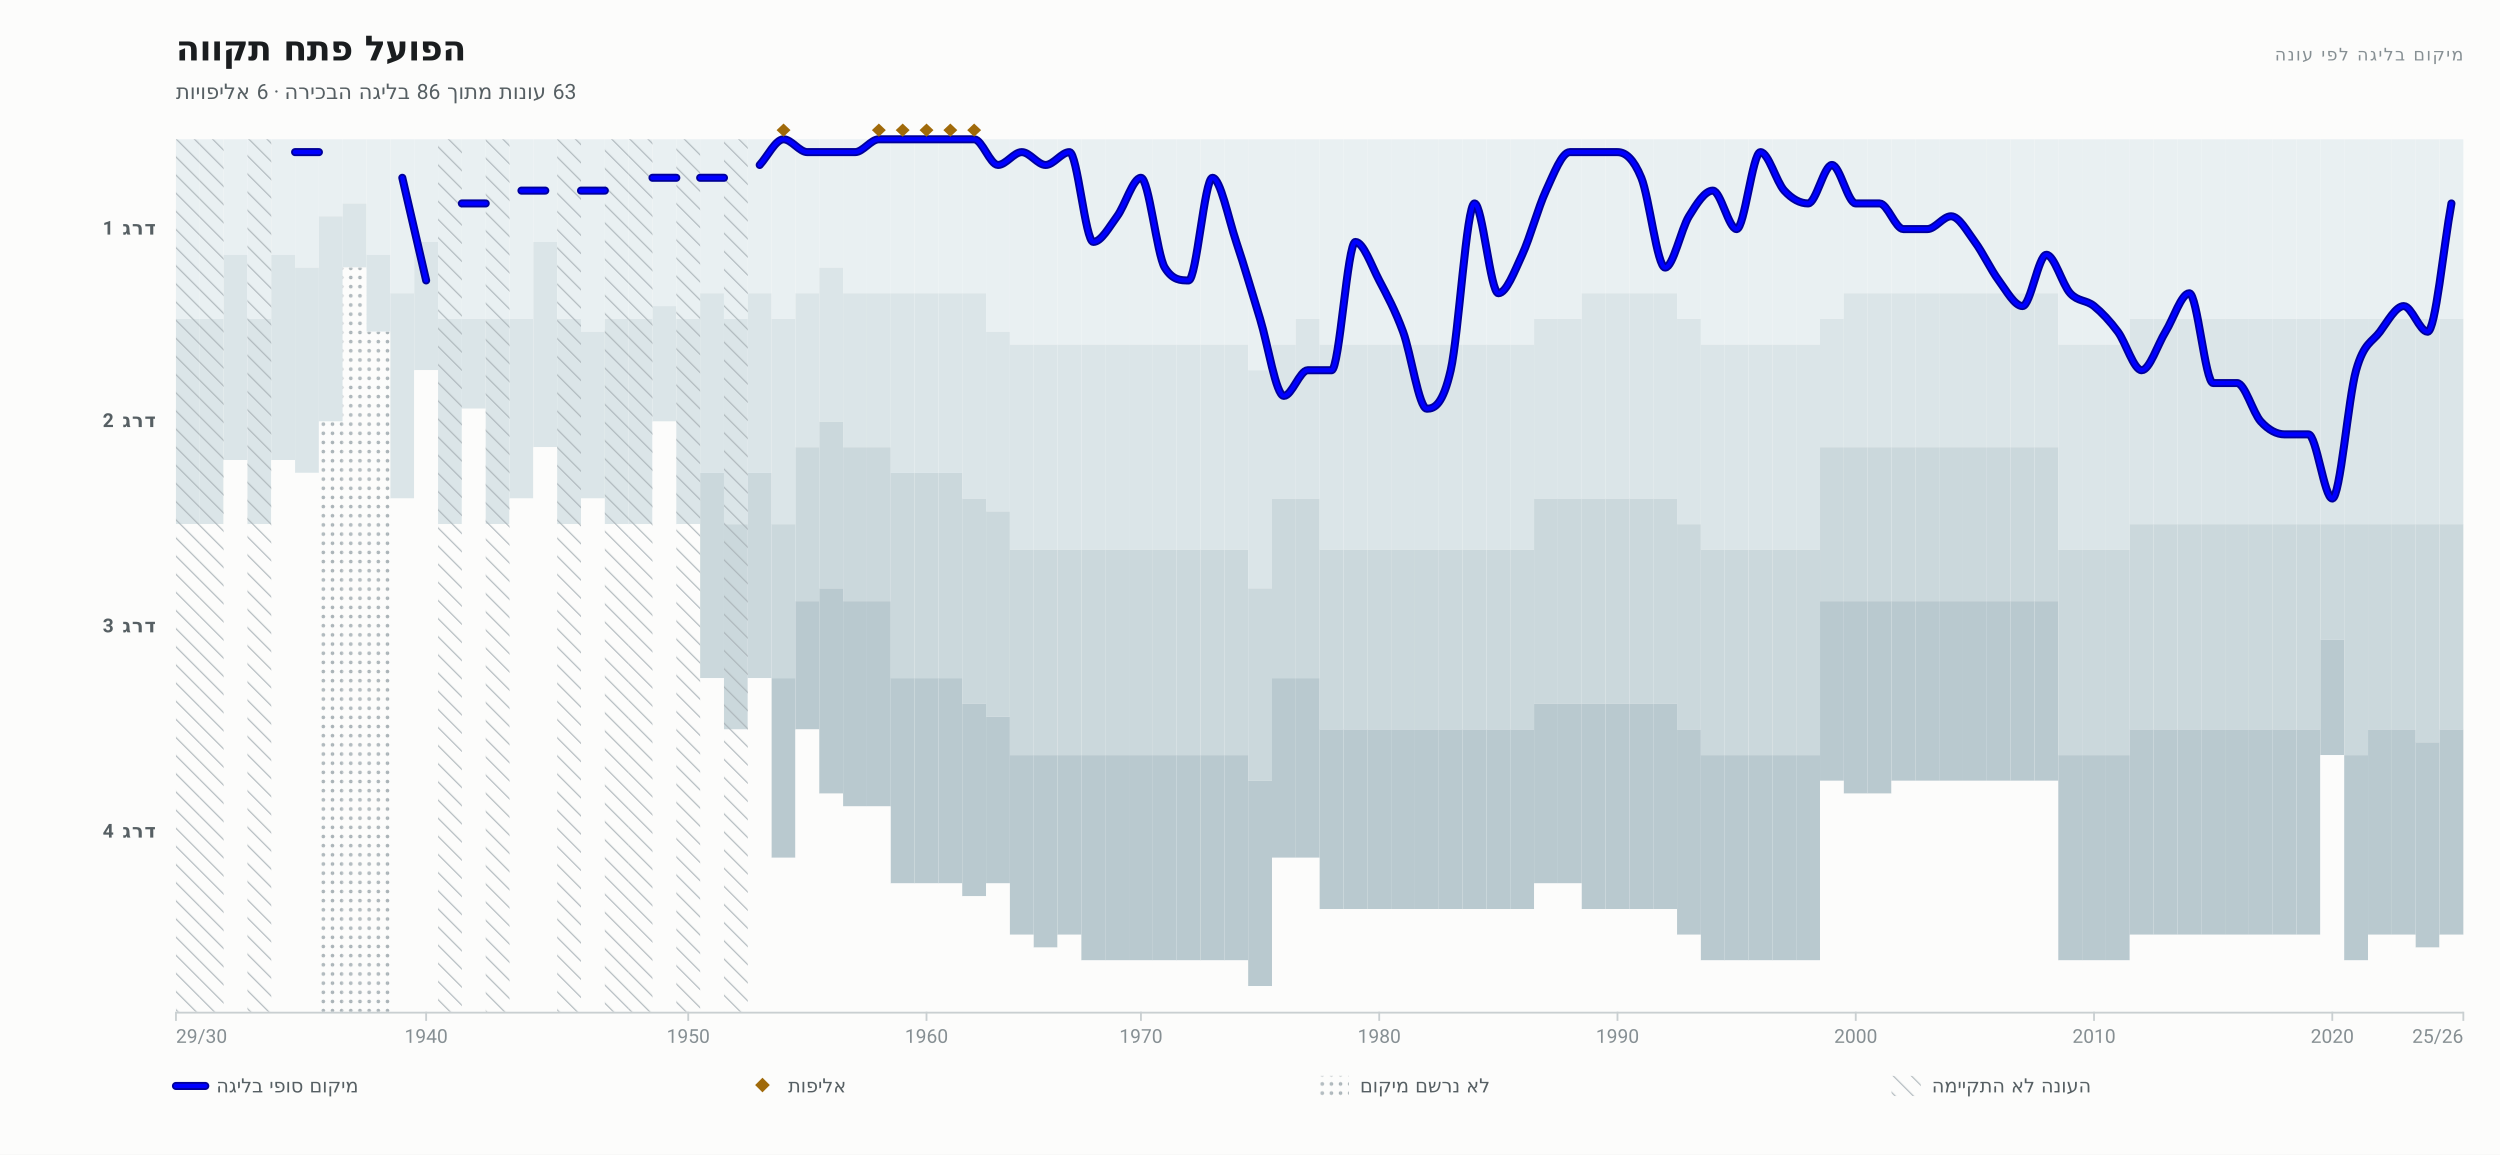
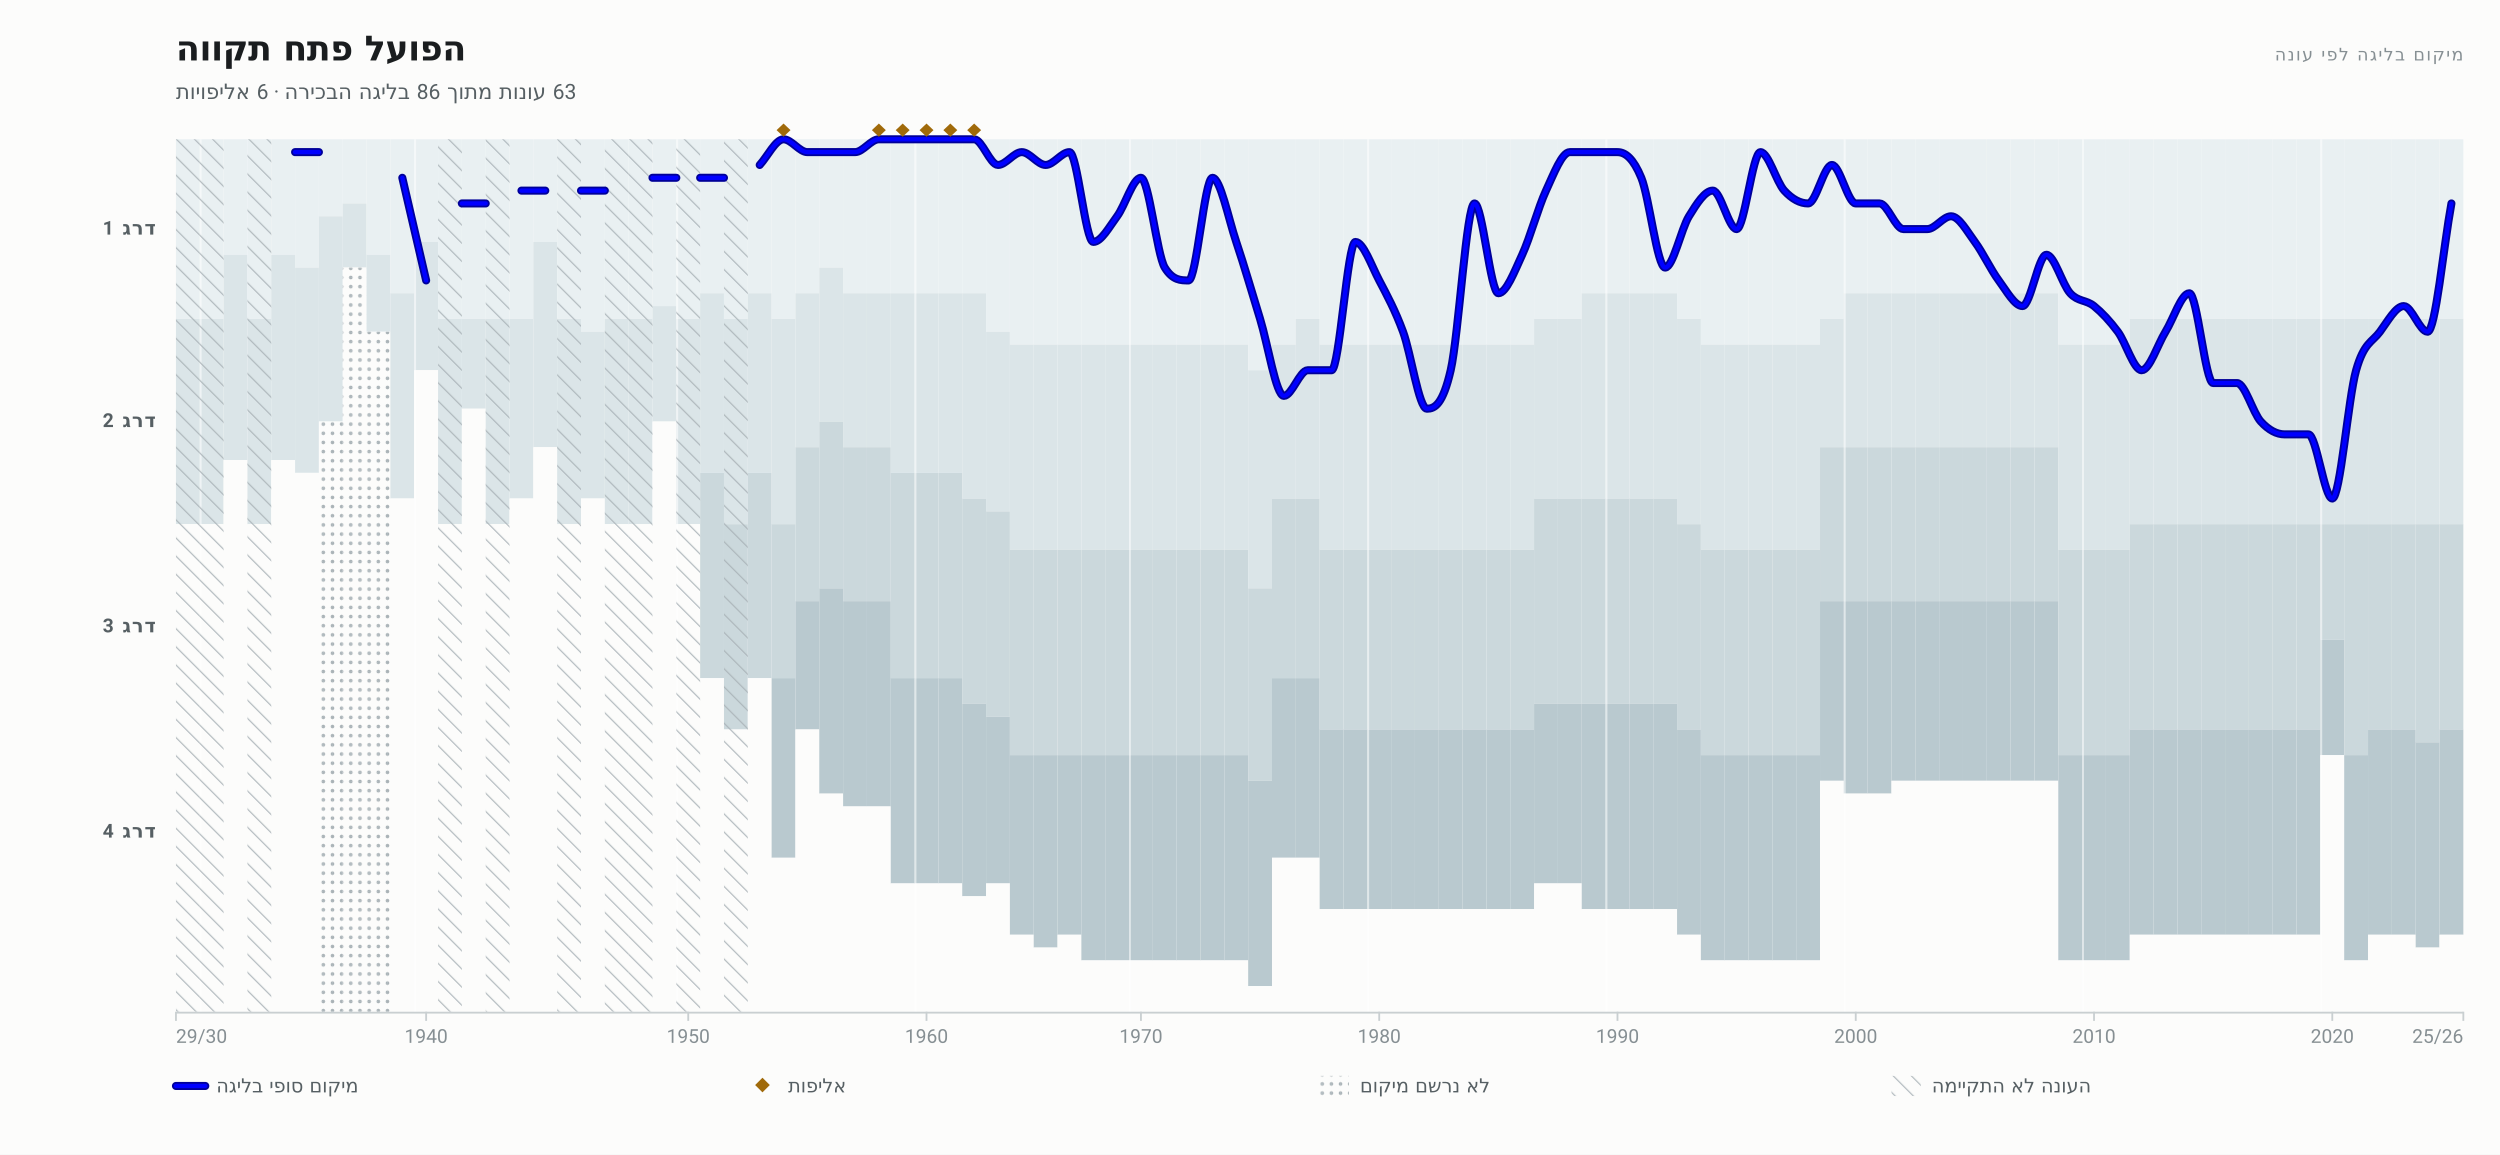
<svg xmlns="http://www.w3.org/2000/svg" width="1364" height="630" viewBox="0 0 1364 630" font-family="ui-sans-serif, -apple-system, 'Segoe UI', Roboto, 'DejaVu Sans', 'Liberation Sans', sans-serif" role="img" aria-label="הפועל פתח תקווה, 1929/1930 – 2025/2026">
  <style>
  .bg{fill:#FCFCFB} .ink{fill:#1A1D1F} .ink2{fill:#565F63}
  .ink3{fill:#868F93} .rule{stroke:#C9CFD1}
  .line,.casing{fill:none;stroke-linecap:round;stroke-linejoin:round}
  .casing{stroke:#000099;stroke-width:4.4}
  .line{stroke:#0000FF;stroke-width:2.4}
  .champ{fill:#A06A0A}
+   .grid{stroke:#FFFFFF;stroke-opacity:0.55;stroke-width:1;fill:none}
</style>
  <defs>
    <pattern id="notplayed" width="7" height="7" patternUnits="userSpaceOnUse" patternTransform="rotate(-45)">
      <line x1="0" y1="0" x2="0" y2="7" stroke="#A9B2B6" stroke-width="1.4" />
    </pattern>
    <pattern id="uncovered" width="5" height="5" patternUnits="userSpaceOnUse">
      <circle cx="1.4" cy="1.4" r="1" fill="#A9B2B6" />
    </pattern>
    <pattern id="stopped" width="4" height="4" patternUnits="userSpaceOnUse">
      <rect width="4" height="2" fill="#A9B2B6" fill-opacity=".55" />
    </pattern>
    <pattern id="notier" width="4" height="4" patternUnits="userSpaceOnUse">
      <rect width="4" height="4" fill="#FCFCFB" />
    </pattern>
  </defs>
  <rect class="bg" width="1364" height="630" />
  <rect x="96" y="76" width="13" height="98" fill="#E9F0F2" />
  <rect x="96" y="174" width="13" height="112" fill="#DBE5E8" />
  <rect x="96" y="286" width="13" height="266" fill="url(#notier)" />
  <rect x="109" y="76" width="13" height="98" fill="#E9F0F2" />
  <rect x="109" y="174" width="13" height="112" fill="#DBE5E8" />
  <rect x="109" y="286" width="13" height="266" fill="url(#notier)" />
  <rect x="122" y="76" width="13" height="63" fill="#E9F0F2" />
  <rect x="122" y="139" width="13" height="112" fill="#DBE5E8" />
  <rect x="122" y="251" width="13" height="301" fill="url(#notier)" />
  <rect x="135" y="76" width="13" height="98" fill="#E9F0F2" />
  <rect x="135" y="174" width="13" height="112" fill="#DBE5E8" />
  <rect x="135" y="286" width="13" height="266" fill="url(#notier)" />
  <rect x="148" y="76" width="13" height="63" fill="#E9F0F2" />
  <rect x="148" y="139" width="13" height="112" fill="#DBE5E8" />
  <rect x="148" y="251" width="13" height="301" fill="url(#notier)" />
  <rect x="161" y="76" width="13" height="70" fill="#E9F0F2" />
  <rect x="161" y="146" width="13" height="112" fill="#DBE5E8" />
  <rect x="161" y="258" width="13" height="294" fill="url(#notier)" />
  <rect x="174" y="76" width="13" height="42" fill="#E9F0F2" />
  <rect x="174" y="118" width="13" height="112" fill="#DBE5E8" />
  <rect x="174" y="230" width="13" height="322" fill="url(#notier)" />
  <rect x="187" y="76" width="13" height="35" fill="#E9F0F2" />
  <rect x="187" y="111" width="13" height="35" fill="#DBE5E8" />
  <rect x="187" y="146" width="13" height="406" fill="url(#notier)" />
  <rect x="200" y="76" width="13" height="63" fill="#E9F0F2" />
  <rect x="200" y="139" width="13" height="42" fill="#DBE5E8" />
  <rect x="200" y="181" width="13" height="371" fill="url(#notier)" />
  <rect x="213" y="76" width="13" height="84" fill="#E9F0F2" />
  <rect x="213" y="160" width="13" height="112" fill="#DBE5E8" />
  <rect x="213" y="272" width="13" height="280" fill="url(#notier)" />
  <rect x="226" y="76" width="13" height="56" fill="#E9F0F2" />
  <rect x="226" y="132" width="13" height="70" fill="#DBE5E8" />
  <rect x="226" y="202" width="13" height="350" fill="url(#notier)" />
  <rect x="239" y="76" width="13" height="98" fill="#E9F0F2" />
  <rect x="239" y="174" width="13" height="112" fill="#DBE5E8" />
  <rect x="239" y="286" width="13" height="266" fill="url(#notier)" />
  <rect x="252" y="76" width="13" height="98" fill="#E9F0F2" />
  <rect x="252" y="174" width="13" height="49" fill="#DBE5E8" />
  <rect x="252" y="223" width="13" height="329" fill="url(#notier)" />
  <rect x="265" y="76" width="13" height="98" fill="#E9F0F2" />
  <rect x="265" y="174" width="13" height="112" fill="#DBE5E8" />
  <rect x="265" y="286" width="13" height="266" fill="url(#notier)" />
  <rect x="278" y="76" width="13" height="98" fill="#E9F0F2" />
  <rect x="278" y="174" width="13" height="98" fill="#DBE5E8" />
  <rect x="278" y="272" width="13" height="280" fill="url(#notier)" />
  <rect x="291" y="76" width="13" height="56" fill="#E9F0F2" />
  <rect x="291" y="132" width="13" height="112" fill="#DBE5E8" />
  <rect x="291" y="244" width="13" height="308" fill="url(#notier)" />
  <rect x="304" y="76" width="13" height="98" fill="#E9F0F2" />
  <rect x="304" y="174" width="13" height="112" fill="#DBE5E8" />
  <rect x="304" y="286" width="13" height="266" fill="url(#notier)" />
  <rect x="317" y="76" width="13" height="105" fill="#E9F0F2" />
  <rect x="317" y="181" width="13" height="91" fill="#DBE5E8" />
  <rect x="317" y="272" width="13" height="280" fill="url(#notier)" />
  <rect x="330" y="76" width="13" height="98" fill="#E9F0F2" />
  <rect x="330" y="174" width="13" height="112" fill="#DBE5E8" />
  <rect x="330" y="286" width="13" height="266" fill="url(#notier)" />
  <rect x="343" y="76" width="13" height="98" fill="#E9F0F2" />
  <rect x="343" y="174" width="13" height="112" fill="#DBE5E8" />
  <rect x="343" y="286" width="13" height="266" fill="url(#notier)" />
  <rect x="356" y="76" width="13" height="91" fill="#E9F0F2" />
  <rect x="356" y="167" width="13" height="63" fill="#DBE5E8" />
  <rect x="356" y="230" width="13" height="322" fill="url(#notier)" />
  <rect x="369" y="76" width="13" height="98" fill="#E9F0F2" />
  <rect x="369" y="174" width="13" height="112" fill="#DBE5E8" />
  <rect x="369" y="286" width="13" height="266" fill="url(#notier)" />
  <rect x="382" y="76" width="13" height="84" fill="#E9F0F2" />
  <rect x="382" y="160" width="13" height="98" fill="#DBE5E8" />
  <rect x="382" y="258" width="13" height="112" fill="#CBD8DC" />
  <rect x="382" y="370" width="13" height="182" fill="url(#notier)" />
  <rect x="395" y="76" width="13" height="98" fill="#E9F0F2" />
  <rect x="395" y="174" width="13" height="112" fill="#DBE5E8" />
  <rect x="395" y="286" width="13" height="112" fill="#CBD8DC" />
  <rect x="395" y="398" width="13" height="154" fill="url(#notier)" />
  <rect x="408" y="76" width="13" height="84" fill="#E9F0F2" />
  <rect x="408" y="160" width="13" height="98" fill="#DBE5E8" />
  <rect x="408" y="258" width="13" height="112" fill="#CBD8DC" />
  <rect x="408" y="370" width="13" height="182" fill="url(#notier)" />
  <rect x="421" y="76" width="13" height="98" fill="#E9F0F2" />
  <rect x="421" y="174" width="13" height="112" fill="#DBE5E8" />
  <rect x="421" y="286" width="13" height="84" fill="#CBD8DC" />
  <rect x="421" y="370" width="13" height="98" fill="#B9C9CF" />
  <rect x="421" y="468" width="13" height="84" fill="url(#notier)" />
  <rect x="434" y="76" width="13" height="84" fill="#E9F0F2" />
  <rect x="434" y="160" width="13" height="84" fill="#DBE5E8" />
  <rect x="434" y="244" width="13" height="84" fill="#CBD8DC" />
  <rect x="434" y="328" width="13" height="70" fill="#B9C9CF" />
  <rect x="434" y="398" width="13" height="154" fill="url(#notier)" />
  <rect x="447" y="76" width="13" height="70" fill="#E9F0F2" />
  <rect x="447" y="146" width="13" height="84" fill="#DBE5E8" />
  <rect x="447" y="230" width="13" height="91" fill="#CBD8DC" />
  <rect x="447" y="321" width="13" height="112" fill="#B9C9CF" />
  <rect x="447" y="433" width="13" height="119" fill="url(#notier)" />
  <rect x="460" y="76" width="13" height="84" fill="#E9F0F2" />
  <rect x="460" y="160" width="13" height="84" fill="#DBE5E8" />
  <rect x="460" y="244" width="13" height="84" fill="#CBD8DC" />
  <rect x="460" y="328" width="13" height="112" fill="#B9C9CF" />
  <rect x="460" y="440" width="13" height="112" fill="url(#notier)" />
  <rect x="473" y="76" width="13" height="84" fill="#E9F0F2" />
  <rect x="473" y="160" width="13" height="84" fill="#DBE5E8" />
  <rect x="473" y="244" width="13" height="84" fill="#CBD8DC" />
  <rect x="473" y="328" width="13" height="112" fill="#B9C9CF" />
  <rect x="473" y="440" width="13" height="112" fill="url(#notier)" />
  <rect x="486" y="76" width="13" height="84" fill="#E9F0F2" />
  <rect x="486" y="160" width="13" height="98" fill="#DBE5E8" />
  <rect x="486" y="258" width="13" height="112" fill="#CBD8DC" />
  <rect x="486" y="370" width="13" height="112" fill="#B9C9CF" />
  <rect x="486" y="482" width="13" height="70" fill="url(#notier)" />
  <rect x="499" y="76" width="13" height="84" fill="#E9F0F2" />
  <rect x="499" y="160" width="13" height="98" fill="#DBE5E8" />
  <rect x="499" y="258" width="13" height="112" fill="#CBD8DC" />
  <rect x="499" y="370" width="13" height="112" fill="#B9C9CF" />
  <rect x="499" y="482" width="13" height="70" fill="url(#notier)" />
  <rect x="512" y="76" width="13" height="84" fill="#E9F0F2" />
  <rect x="512" y="160" width="13" height="98" fill="#DBE5E8" />
  <rect x="512" y="258" width="13" height="112" fill="#CBD8DC" />
  <rect x="512" y="370" width="13" height="112" fill="#B9C9CF" />
  <rect x="512" y="482" width="13" height="70" fill="url(#notier)" />
  <rect x="525" y="76" width="13" height="84" fill="#E9F0F2" />
  <rect x="525" y="160" width="13" height="112" fill="#DBE5E8" />
  <rect x="525" y="272" width="13" height="112" fill="#CBD8DC" />
  <rect x="525" y="384" width="13" height="105" fill="#B9C9CF" />
  <rect x="525" y="489" width="13" height="63" fill="url(#notier)" />
  <rect x="538" y="76" width="13" height="105" fill="#E9F0F2" />
  <rect x="538" y="181" width="13" height="98" fill="#DBE5E8" />
  <rect x="538" y="279" width="13" height="112" fill="#CBD8DC" />
  <rect x="538" y="391" width="13" height="91" fill="#B9C9CF" />
  <rect x="538" y="482" width="13" height="70" fill="url(#notier)" />
  <rect x="551" y="76" width="13" height="112" fill="#E9F0F2" />
  <rect x="551" y="188" width="13" height="112" fill="#DBE5E8" />
  <rect x="551" y="300" width="13" height="112" fill="#CBD8DC" />
  <rect x="551" y="412" width="13" height="98" fill="#B9C9CF" />
  <rect x="551" y="510" width="13" height="42" fill="url(#notier)" />
  <rect x="564" y="76" width="13" height="112" fill="#E9F0F2" />
  <rect x="564" y="188" width="13" height="112" fill="#DBE5E8" />
  <rect x="564" y="300" width="13" height="112" fill="#CBD8DC" />
  <rect x="564" y="412" width="13" height="105" fill="#B9C9CF" />
  <rect x="564" y="517" width="13" height="35" fill="url(#notier)" />
  <rect x="577" y="76" width="13" height="112" fill="#E9F0F2" />
  <rect x="577" y="188" width="13" height="112" fill="#DBE5E8" />
  <rect x="577" y="300" width="13" height="112" fill="#CBD8DC" />
  <rect x="577" y="412" width="13" height="98" fill="#B9C9CF" />
  <rect x="577" y="510" width="13" height="42" fill="url(#notier)" />
  <rect x="590" y="76" width="13" height="112" fill="#E9F0F2" />
  <rect x="590" y="188" width="13" height="112" fill="#DBE5E8" />
  <rect x="590" y="300" width="13" height="112" fill="#CBD8DC" />
  <rect x="590" y="412" width="13" height="112" fill="#B9C9CF" />
  <rect x="590" y="524" width="13" height="28" fill="url(#notier)" />
  <rect x="603" y="76" width="13" height="112" fill="#E9F0F2" />
  <rect x="603" y="188" width="13" height="112" fill="#DBE5E8" />
  <rect x="603" y="300" width="13" height="112" fill="#CBD8DC" />
  <rect x="603" y="412" width="13" height="112" fill="#B9C9CF" />
  <rect x="603" y="524" width="13" height="28" fill="url(#notier)" />
  <rect x="616" y="76" width="13" height="112" fill="#E9F0F2" />
  <rect x="616" y="188" width="13" height="112" fill="#DBE5E8" />
  <rect x="616" y="300" width="13" height="112" fill="#CBD8DC" />
  <rect x="616" y="412" width="13" height="112" fill="#B9C9CF" />
  <rect x="616" y="524" width="13" height="28" fill="url(#notier)" />
  <rect x="629" y="76" width="13" height="112" fill="#E9F0F2" />
  <rect x="629" y="188" width="13" height="112" fill="#DBE5E8" />
  <rect x="629" y="300" width="13" height="112" fill="#CBD8DC" />
  <rect x="629" y="412" width="13" height="112" fill="#B9C9CF" />
  <rect x="629" y="524" width="13" height="28" fill="url(#notier)" />
  <rect x="642" y="76" width="13" height="112" fill="#E9F0F2" />
  <rect x="642" y="188" width="13" height="112" fill="#DBE5E8" />
  <rect x="642" y="300" width="13" height="112" fill="#CBD8DC" />
  <rect x="642" y="412" width="13" height="112" fill="#B9C9CF" />
  <rect x="642" y="524" width="13" height="28" fill="url(#notier)" />
  <rect x="655" y="76" width="13" height="112" fill="#E9F0F2" />
  <rect x="655" y="188" width="13" height="112" fill="#DBE5E8" />
  <rect x="655" y="300" width="13" height="112" fill="#CBD8DC" />
  <rect x="655" y="412" width="13" height="112" fill="#B9C9CF" />
  <rect x="655" y="524" width="13" height="28" fill="url(#notier)" />
  <rect x="668" y="76" width="13" height="112" fill="#E9F0F2" />
  <rect x="668" y="188" width="13" height="112" fill="#DBE5E8" />
  <rect x="668" y="300" width="13" height="112" fill="#CBD8DC" />
  <rect x="668" y="412" width="13" height="112" fill="#B9C9CF" />
  <rect x="668" y="524" width="13" height="28" fill="url(#notier)" />
  <rect x="681" y="76" width="13" height="126" fill="#E9F0F2" />
  <rect x="681" y="202" width="13" height="119" fill="#DBE5E8" />
  <rect x="681" y="321" width="13" height="105" fill="#CBD8DC" />
  <rect x="681" y="426" width="13" height="112" fill="#B9C9CF" />
  <rect x="681" y="538" width="13" height="14" fill="url(#notier)" />
  <rect x="694" y="76" width="13" height="112" fill="#E9F0F2" />
  <rect x="694" y="188" width="13" height="84" fill="#DBE5E8" />
  <rect x="694" y="272" width="13" height="98" fill="#CBD8DC" />
  <rect x="694" y="370" width="13" height="98" fill="#B9C9CF" />
  <rect x="694" y="468" width="13" height="84" fill="url(#notier)" />
  <rect x="707" y="76" width="13" height="98" fill="#E9F0F2" />
  <rect x="707" y="174" width="13" height="98" fill="#DBE5E8" />
  <rect x="707" y="272" width="13" height="98" fill="#CBD8DC" />
  <rect x="707" y="370" width="13" height="98" fill="#B9C9CF" />
  <rect x="707" y="468" width="13" height="84" fill="url(#notier)" />
  <rect x="720" y="76" width="13" height="112" fill="#E9F0F2" />
  <rect x="720" y="188" width="13" height="112" fill="#DBE5E8" />
  <rect x="720" y="300" width="13" height="98" fill="#CBD8DC" />
  <rect x="720" y="398" width="13" height="98" fill="#B9C9CF" />
  <rect x="720" y="496" width="13" height="56" fill="url(#notier)" />
  <rect x="733" y="76" width="13" height="112" fill="#E9F0F2" />
  <rect x="733" y="188" width="13" height="112" fill="#DBE5E8" />
  <rect x="733" y="300" width="13" height="98" fill="#CBD8DC" />
  <rect x="733" y="398" width="13" height="98" fill="#B9C9CF" />
  <rect x="733" y="496" width="13" height="56" fill="url(#notier)" />
  <rect x="746" y="76" width="13" height="112" fill="#E9F0F2" />
  <rect x="746" y="188" width="13" height="112" fill="#DBE5E8" />
  <rect x="746" y="300" width="13" height="98" fill="#CBD8DC" />
  <rect x="746" y="398" width="13" height="98" fill="#B9C9CF" />
  <rect x="746" y="496" width="13" height="56" fill="url(#notier)" />
  <rect x="759" y="76" width="13" height="112" fill="#E9F0F2" />
  <rect x="759" y="188" width="13" height="112" fill="#DBE5E8" />
  <rect x="759" y="300" width="13" height="98" fill="#CBD8DC" />
  <rect x="759" y="398" width="13" height="98" fill="#B9C9CF" />
  <rect x="759" y="496" width="13" height="56" fill="url(#notier)" />
  <rect x="772" y="76" width="13" height="112" fill="#E9F0F2" />
  <rect x="772" y="188" width="13" height="112" fill="#DBE5E8" />
  <rect x="772" y="300" width="13" height="98" fill="#CBD8DC" />
  <rect x="772" y="398" width="13" height="98" fill="#B9C9CF" />
  <rect x="772" y="496" width="13" height="56" fill="url(#notier)" />
  <rect x="785" y="76" width="13" height="112" fill="#E9F0F2" />
  <rect x="785" y="188" width="13" height="112" fill="#DBE5E8" />
  <rect x="785" y="300" width="13" height="98" fill="#CBD8DC" />
  <rect x="785" y="398" width="13" height="98" fill="#B9C9CF" />
  <rect x="785" y="496" width="13" height="56" fill="url(#notier)" />
  <rect x="798" y="76" width="13" height="112" fill="#E9F0F2" />
  <rect x="798" y="188" width="13" height="112" fill="#DBE5E8" />
  <rect x="798" y="300" width="13" height="98" fill="#CBD8DC" />
  <rect x="798" y="398" width="13" height="98" fill="#B9C9CF" />
  <rect x="798" y="496" width="13" height="56" fill="url(#notier)" />
  <rect x="811" y="76" width="13" height="112" fill="#E9F0F2" />
  <rect x="811" y="188" width="13" height="112" fill="#DBE5E8" />
  <rect x="811" y="300" width="13" height="98" fill="#CBD8DC" />
  <rect x="811" y="398" width="13" height="98" fill="#B9C9CF" />
  <rect x="811" y="496" width="13" height="56" fill="url(#notier)" />
  <rect x="824" y="76" width="13" height="112" fill="#E9F0F2" />
  <rect x="824" y="188" width="13" height="112" fill="#DBE5E8" />
  <rect x="824" y="300" width="13" height="98" fill="#CBD8DC" />
  <rect x="824" y="398" width="13" height="98" fill="#B9C9CF" />
  <rect x="824" y="496" width="13" height="56" fill="url(#notier)" />
  <rect x="837" y="76" width="13" height="98" fill="#E9F0F2" />
  <rect x="837" y="174" width="13" height="98" fill="#DBE5E8" />
  <rect x="837" y="272" width="13" height="112" fill="#CBD8DC" />
  <rect x="837" y="384" width="13" height="98" fill="#B9C9CF" />
  <rect x="837" y="482" width="13" height="70" fill="url(#notier)" />
  <rect x="850" y="76" width="13" height="98" fill="#E9F0F2" />
  <rect x="850" y="174" width="13" height="98" fill="#DBE5E8" />
  <rect x="850" y="272" width="13" height="112" fill="#CBD8DC" />
  <rect x="850" y="384" width="13" height="98" fill="#B9C9CF" />
  <rect x="850" y="482" width="13" height="70" fill="url(#notier)" />
  <rect x="863" y="76" width="13" height="84" fill="#E9F0F2" />
  <rect x="863" y="160" width="13" height="112" fill="#DBE5E8" />
  <rect x="863" y="272" width="13" height="112" fill="#CBD8DC" />
  <rect x="863" y="384" width="13" height="112" fill="#B9C9CF" />
  <rect x="863" y="496" width="13" height="56" fill="url(#notier)" />
  <rect x="876" y="76" width="13" height="84" fill="#E9F0F2" />
  <rect x="876" y="160" width="13" height="112" fill="#DBE5E8" />
  <rect x="876" y="272" width="13" height="112" fill="#CBD8DC" />
  <rect x="876" y="384" width="13" height="112" fill="#B9C9CF" />
  <rect x="876" y="496" width="13" height="56" fill="url(#notier)" />
  <rect x="889" y="76" width="13" height="84" fill="#E9F0F2" />
  <rect x="889" y="160" width="13" height="112" fill="#DBE5E8" />
  <rect x="889" y="272" width="13" height="112" fill="#CBD8DC" />
  <rect x="889" y="384" width="13" height="112" fill="#B9C9CF" />
  <rect x="889" y="496" width="13" height="56" fill="url(#notier)" />
  <rect x="902" y="76" width="13" height="84" fill="#E9F0F2" />
  <rect x="902" y="160" width="13" height="112" fill="#DBE5E8" />
  <rect x="902" y="272" width="13" height="112" fill="#CBD8DC" />
  <rect x="902" y="384" width="13" height="112" fill="#B9C9CF" />
  <rect x="902" y="496" width="13" height="56" fill="url(#notier)" />
  <rect x="915" y="76" width="13" height="98" fill="#E9F0F2" />
  <rect x="915" y="174" width="13" height="112" fill="#DBE5E8" />
  <rect x="915" y="286" width="13" height="112" fill="#CBD8DC" />
  <rect x="915" y="398" width="13" height="112" fill="#B9C9CF" />
  <rect x="915" y="510" width="13" height="42" fill="url(#notier)" />
  <rect x="928" y="76" width="13" height="112" fill="#E9F0F2" />
  <rect x="928" y="188" width="13" height="112" fill="#DBE5E8" />
  <rect x="928" y="300" width="13" height="112" fill="#CBD8DC" />
  <rect x="928" y="412" width="13" height="112" fill="#B9C9CF" />
  <rect x="928" y="524" width="13" height="28" fill="url(#notier)" />
  <rect x="941" y="76" width="13" height="112" fill="#E9F0F2" />
  <rect x="941" y="188" width="13" height="112" fill="#DBE5E8" />
  <rect x="941" y="300" width="13" height="112" fill="#CBD8DC" />
  <rect x="941" y="412" width="13" height="112" fill="#B9C9CF" />
  <rect x="941" y="524" width="13" height="28" fill="url(#notier)" />
  <rect x="954" y="76" width="13" height="112" fill="#E9F0F2" />
  <rect x="954" y="188" width="13" height="112" fill="#DBE5E8" />
  <rect x="954" y="300" width="13" height="112" fill="#CBD8DC" />
  <rect x="954" y="412" width="13" height="112" fill="#B9C9CF" />
  <rect x="954" y="524" width="13" height="28" fill="url(#notier)" />
  <rect x="967" y="76" width="13" height="112" fill="#E9F0F2" />
  <rect x="967" y="188" width="13" height="112" fill="#DBE5E8" />
  <rect x="967" y="300" width="13" height="112" fill="#CBD8DC" />
  <rect x="967" y="412" width="13" height="112" fill="#B9C9CF" />
  <rect x="967" y="524" width="13" height="28" fill="url(#notier)" />
  <rect x="980" y="76" width="13" height="112" fill="#E9F0F2" />
  <rect x="980" y="188" width="13" height="112" fill="#DBE5E8" />
  <rect x="980" y="300" width="13" height="112" fill="#CBD8DC" />
  <rect x="980" y="412" width="13" height="112" fill="#B9C9CF" />
  <rect x="980" y="524" width="13" height="28" fill="url(#notier)" />
  <rect x="993" y="76" width="13" height="98" fill="#E9F0F2" />
  <rect x="993" y="174" width="13" height="70" fill="#DBE5E8" />
  <rect x="993" y="244" width="13" height="84" fill="#CBD8DC" />
  <rect x="993" y="328" width="13" height="98" fill="#B9C9CF" />
  <rect x="993" y="426" width="13" height="126" fill="url(#notier)" />
  <rect x="1006" y="76" width="13" height="84" fill="#E9F0F2" />
  <rect x="1006" y="160" width="13" height="84" fill="#DBE5E8" />
  <rect x="1006" y="244" width="13" height="84" fill="#CBD8DC" />
  <rect x="1006" y="328" width="13" height="105" fill="#B9C9CF" />
  <rect x="1006" y="433" width="13" height="119" fill="url(#notier)" />
  <rect x="1019" y="76" width="13" height="84" fill="#E9F0F2" />
  <rect x="1019" y="160" width="13" height="84" fill="#DBE5E8" />
  <rect x="1019" y="244" width="13" height="84" fill="#CBD8DC" />
  <rect x="1019" y="328" width="13" height="105" fill="#B9C9CF" />
  <rect x="1019" y="433" width="13" height="119" fill="url(#notier)" />
  <rect x="1032" y="76" width="13" height="84" fill="#E9F0F2" />
  <rect x="1032" y="160" width="13" height="84" fill="#DBE5E8" />
  <rect x="1032" y="244" width="13" height="84" fill="#CBD8DC" />
  <rect x="1032" y="328" width="13" height="98" fill="#B9C9CF" />
  <rect x="1032" y="426" width="13" height="126" fill="url(#notier)" />
  <rect x="1045" y="76" width="13" height="84" fill="#E9F0F2" />
  <rect x="1045" y="160" width="13" height="84" fill="#DBE5E8" />
  <rect x="1045" y="244" width="13" height="84" fill="#CBD8DC" />
  <rect x="1045" y="328" width="13" height="98" fill="#B9C9CF" />
  <rect x="1045" y="426" width="13" height="126" fill="url(#notier)" />
  <rect x="1058" y="76" width="13" height="84" fill="#E9F0F2" />
  <rect x="1058" y="160" width="13" height="84" fill="#DBE5E8" />
  <rect x="1058" y="244" width="13" height="84" fill="#CBD8DC" />
  <rect x="1058" y="328" width="13" height="98" fill="#B9C9CF" />
  <rect x="1058" y="426" width="13" height="126" fill="url(#notier)" />
  <rect x="1071" y="76" width="13" height="84" fill="#E9F0F2" />
  <rect x="1071" y="160" width="13" height="84" fill="#DBE5E8" />
  <rect x="1071" y="244" width="13" height="84" fill="#CBD8DC" />
  <rect x="1071" y="328" width="13" height="98" fill="#B9C9CF" />
  <rect x="1071" y="426" width="13" height="126" fill="url(#notier)" />
  <rect x="1084" y="76" width="13" height="84" fill="#E9F0F2" />
  <rect x="1084" y="160" width="13" height="84" fill="#DBE5E8" />
  <rect x="1084" y="244" width="13" height="84" fill="#CBD8DC" />
  <rect x="1084" y="328" width="13" height="98" fill="#B9C9CF" />
  <rect x="1084" y="426" width="13" height="126" fill="url(#notier)" />
  <rect x="1097" y="76" width="13" height="84" fill="#E9F0F2" />
  <rect x="1097" y="160" width="13" height="84" fill="#DBE5E8" />
  <rect x="1097" y="244" width="13" height="84" fill="#CBD8DC" />
  <rect x="1097" y="328" width="13" height="98" fill="#B9C9CF" />
  <rect x="1097" y="426" width="13" height="126" fill="url(#notier)" />
  <rect x="1110" y="76" width="13" height="84" fill="#E9F0F2" />
  <rect x="1110" y="160" width="13" height="84" fill="#DBE5E8" />
  <rect x="1110" y="244" width="13" height="84" fill="#CBD8DC" />
  <rect x="1110" y="328" width="13" height="98" fill="#B9C9CF" />
  <rect x="1110" y="426" width="13" height="126" fill="url(#notier)" />
  <rect x="1123" y="76" width="13" height="112" fill="#E9F0F2" />
  <rect x="1123" y="188" width="13" height="112" fill="#DBE5E8" />
  <rect x="1123" y="300" width="13" height="112" fill="#CBD8DC" />
  <rect x="1123" y="412" width="13" height="112" fill="#B9C9CF" />
  <rect x="1123" y="524" width="13" height="28" fill="url(#notier)" />
  <rect x="1136" y="76" width="13" height="112" fill="#E9F0F2" />
  <rect x="1136" y="188" width="13" height="112" fill="#DBE5E8" />
  <rect x="1136" y="300" width="13" height="112" fill="#CBD8DC" />
  <rect x="1136" y="412" width="13" height="112" fill="#B9C9CF" />
  <rect x="1136" y="524" width="13" height="28" fill="url(#notier)" />
  <rect x="1149" y="76" width="13" height="112" fill="#E9F0F2" />
  <rect x="1149" y="188" width="13" height="112" fill="#DBE5E8" />
  <rect x="1149" y="300" width="13" height="112" fill="#CBD8DC" />
  <rect x="1149" y="412" width="13" height="112" fill="#B9C9CF" />
  <rect x="1149" y="524" width="13" height="28" fill="url(#notier)" />
  <rect x="1162" y="76" width="13" height="98" fill="#E9F0F2" />
  <rect x="1162" y="174" width="13" height="112" fill="#DBE5E8" />
  <rect x="1162" y="286" width="13" height="112" fill="#CBD8DC" />
  <rect x="1162" y="398" width="13" height="112" fill="#B9C9CF" />
  <rect x="1162" y="510" width="13" height="42" fill="url(#notier)" />
  <rect x="1175" y="76" width="13" height="98" fill="#E9F0F2" />
  <rect x="1175" y="174" width="13" height="112" fill="#DBE5E8" />
  <rect x="1175" y="286" width="13" height="112" fill="#CBD8DC" />
  <rect x="1175" y="398" width="13" height="112" fill="#B9C9CF" />
  <rect x="1175" y="510" width="13" height="42" fill="url(#notier)" />
  <rect x="1188" y="76" width="13" height="98" fill="#E9F0F2" />
  <rect x="1188" y="174" width="13" height="112" fill="#DBE5E8" />
  <rect x="1188" y="286" width="13" height="112" fill="#CBD8DC" />
  <rect x="1188" y="398" width="13" height="112" fill="#B9C9CF" />
  <rect x="1188" y="510" width="13" height="42" fill="url(#notier)" />
  <rect x="1201" y="76" width="13" height="98" fill="#E9F0F2" />
  <rect x="1201" y="174" width="13" height="112" fill="#DBE5E8" />
  <rect x="1201" y="286" width="13" height="112" fill="#CBD8DC" />
  <rect x="1201" y="398" width="13" height="112" fill="#B9C9CF" />
  <rect x="1201" y="510" width="13" height="42" fill="url(#notier)" />
  <rect x="1214" y="76" width="13" height="98" fill="#E9F0F2" />
  <rect x="1214" y="174" width="13" height="112" fill="#DBE5E8" />
  <rect x="1214" y="286" width="13" height="112" fill="#CBD8DC" />
  <rect x="1214" y="398" width="13" height="112" fill="#B9C9CF" />
  <rect x="1214" y="510" width="13" height="42" fill="url(#notier)" />
  <rect x="1227" y="76" width="13" height="98" fill="#E9F0F2" />
  <rect x="1227" y="174" width="13" height="112" fill="#DBE5E8" />
  <rect x="1227" y="286" width="13" height="112" fill="#CBD8DC" />
  <rect x="1227" y="398" width="13" height="112" fill="#B9C9CF" />
  <rect x="1227" y="510" width="13" height="42" fill="url(#notier)" />
  <rect x="1240" y="76" width="13" height="98" fill="#E9F0F2" />
  <rect x="1240" y="174" width="13" height="112" fill="#DBE5E8" />
  <rect x="1240" y="286" width="13" height="112" fill="#CBD8DC" />
  <rect x="1240" y="398" width="13" height="112" fill="#B9C9CF" />
  <rect x="1240" y="510" width="13" height="42" fill="url(#notier)" />
  <rect x="1253" y="76" width="13" height="98" fill="#E9F0F2" />
  <rect x="1253" y="174" width="13" height="112" fill="#DBE5E8" />
  <rect x="1253" y="286" width="13" height="112" fill="#CBD8DC" />
  <rect x="1253" y="398" width="13" height="112" fill="#B9C9CF" />
  <rect x="1253" y="510" width="13" height="42" fill="url(#notier)" />
  <rect x="1266" y="76" width="13" height="98" fill="#E9F0F2" />
  <rect x="1266" y="174" width="13" height="112" fill="#DBE5E8" />
  <rect x="1266" y="286" width="13" height="63" fill="#CBD8DC" />
  <rect x="1266" y="349" width="13" height="63" fill="#B9C9CF" />
  <rect x="1266" y="412" width="13" height="140" fill="url(#notier)" />
  <rect x="1279" y="76" width="13" height="98" fill="#E9F0F2" />
  <rect x="1279" y="174" width="13" height="112" fill="#DBE5E8" />
  <rect x="1279" y="286" width="13" height="126" fill="#CBD8DC" />
  <rect x="1279" y="412" width="13" height="112" fill="#B9C9CF" />
  <rect x="1279" y="524" width="13" height="28" fill="url(#notier)" />
  <rect x="1292" y="76" width="13" height="98" fill="#E9F0F2" />
  <rect x="1292" y="174" width="13" height="112" fill="#DBE5E8" />
  <rect x="1292" y="286" width="13" height="112" fill="#CBD8DC" />
  <rect x="1292" y="398" width="13" height="112" fill="#B9C9CF" />
  <rect x="1292" y="510" width="13" height="42" fill="url(#notier)" />
  <rect x="1305" y="76" width="13" height="98" fill="#E9F0F2" />
  <rect x="1305" y="174" width="13" height="112" fill="#DBE5E8" />
  <rect x="1305" y="286" width="13" height="112" fill="#CBD8DC" />
  <rect x="1305" y="398" width="13" height="112" fill="#B9C9CF" />
  <rect x="1305" y="510" width="13" height="42" fill="url(#notier)" />
  <rect x="1318" y="76" width="13" height="98" fill="#E9F0F2" />
  <rect x="1318" y="174" width="13" height="112" fill="#DBE5E8" />
  <rect x="1318" y="286" width="13" height="119" fill="#CBD8DC" />
  <rect x="1318" y="405" width="13" height="112" fill="#B9C9CF" />
  <rect x="1318" y="517" width="13" height="35" fill="url(#notier)" />
  <rect x="1331" y="76" width="13" height="98" fill="#E9F0F2" />
  <rect x="1331" y="174" width="13" height="112" fill="#DBE5E8" />
  <rect x="1331" y="286" width="13" height="112" fill="#CBD8DC" />
  <rect x="1331" y="398" width="13" height="112" fill="#B9C9CF" />
  <rect x="1331" y="510" width="13" height="42" fill="url(#notier)" />
+   <path class="grid" d="M109.5 76V552" />
+   <path class="grid" d="M226.5 76V552" />
+   <path class="grid" d="M369.5 76V552" />
+   <path class="grid" d="M499.5 76V552" />
+   <path class="grid" d="M616.5 76V552" />
+   <path class="grid" d="M746.5 76V552" />
+   <path class="grid" d="M876.5 76V552" />
+   <path class="grid" d="M1006.5 76V552" />
+   <path class="grid" d="M1136.5 76V552" />
+   <path class="grid" d="M1266.5 76V552" />
  <rect x="96" y="76" width="13" height="476" fill="url(#notplayed)" fill-opacity=".8" />
  <rect x="109" y="76" width="13" height="476" fill="url(#notplayed)" fill-opacity=".8" />
  <rect x="135" y="76" width="13" height="476" fill="url(#notplayed)" fill-opacity=".8" />
  <rect x="174" y="230" width="13" height="322" fill="url(#uncovered)" />
  <rect x="187" y="146" width="13" height="406" fill="url(#uncovered)" />
  <rect x="200" y="181" width="13" height="371" fill="url(#uncovered)" />
  <rect x="239" y="76" width="13" height="476" fill="url(#notplayed)" fill-opacity=".8" />
  <rect x="265" y="76" width="13" height="476" fill="url(#notplayed)" fill-opacity=".8" />
  <rect x="304" y="76" width="13" height="476" fill="url(#notplayed)" fill-opacity=".8" />
  <rect x="330" y="76" width="13" height="476" fill="url(#notplayed)" fill-opacity=".8" />
  <rect x="343" y="76" width="13" height="476" fill="url(#notplayed)" fill-opacity=".8" />
  <rect x="369" y="76" width="13" height="476" fill="url(#notplayed)" fill-opacity=".8" />
  <rect x="395" y="76" width="13" height="476" fill="url(#notplayed)" fill-opacity=".8" />
  <path class="casing" d="M161.0 83.0H174.0" />
  <path class="casing" d="M219.5 97.0 C223.8 115.7 228.2 134.3 232.5 153.0" />
  <path class="casing" d="M252.0 111.0H265.0" />
  <path class="casing" d="M284.5 104.0 C288.8 104.0 293.2 104.0 297.5 104.0" />
  <path class="casing" d="M317.0 104.0H330.0" />
  <path class="casing" d="M356.0 97.0H369.0" />
  <path class="casing" d="M382.0 97.0H395.0" />
  <path class="casing" d="M414.5 90.0 C418.8 85.3 423.2 76.0 427.5 76.0 C431.8 76.0 436.2 83.0 440.5 83.0 C444.8 83.0 449.2 83.0 453.5 83.0 C457.8 83.0 462.2 83.0 466.5 83.0 C470.8 83.0 475.2 76.0 479.5 76.0 C483.8 76.0 488.2 76.0 492.5 76.0 C496.8 76.0 501.2 76.0 505.5 76.0 C509.8 76.0 514.2 76.0 518.5 76.0 C522.8 76.0 527.2 76.0 531.5 76.0 C535.8 76.0 540.2 90.0 544.5 90.0 C548.8 90.0 553.2 83.0 557.5 83.0 C561.8 83.0 566.2 90.0 570.5 90.0 C574.8 90.0 579.2 83.0 583.5 83.0 C587.8 83.0 592.2 132.0 596.5 132.0 C600.8 132.0 605.2 123.8 609.5 118.0 C613.8 112.2 618.2 97.0 622.5 97.0 C626.8 97.0 631.2 139.0 635.5 146.0 C639.8 153.0 644.2 153.0 648.5 153.0 C652.8 153.0 657.2 97.0 661.5 97.0 C665.8 97.0 670.2 119.2 674.5 132.0 C678.8 144.8 683.2 160.0 687.5 174.0 C691.8 188.0 696.2 216.0 700.5 216.0 C704.8 216.0 709.2 202.0 713.5 202.0 C717.8 202.0 722.2 202.0 726.5 202.0 C730.8 202.0 735.2 132.0 739.5 132.0 C743.8 132.0 748.2 144.8 752.5 153.0 C756.8 161.2 761.2 169.3 765.5 181.0 C769.8 192.7 774.2 223.0 778.5 223.0 C782.8 223.0 787.2 220.7 791.5 202.0 C795.8 183.3 800.2 111.0 804.5 111.0 C808.8 111.0 813.2 160.0 817.5 160.0 C821.8 160.0 826.2 148.3 830.5 139.0 C834.8 129.7 839.2 113.3 843.5 104.0 C847.8 94.7 852.2 83.0 856.5 83.0 C860.8 83.0 865.2 83.0 869.5 83.0 C873.8 83.0 878.2 83.0 882.5 83.0 C886.8 83.0 891.2 86.5 895.5 97.0 C899.8 107.5 904.2 146.0 908.5 146.0 C912.8 146.0 917.2 125.0 921.5 118.0 C925.8 111.0 930.2 104.0 934.5 104.0 C938.8 104.0 943.2 125.0 947.5 125.0 C951.8 125.0 956.2 83.0 960.5 83.0 C964.8 83.0 969.2 99.3 973.5 104.0 C977.8 108.7 982.2 111.0 986.5 111.0 C990.8 111.0 995.2 90.0 999.5 90.0 C1003.8 90.0 1008.2 111.0 1012.5 111.0 C1016.8 111.0 1021.2 111.0 1025.5 111.0 C1029.8 111.0 1034.2 125.0 1038.5 125.0 C1042.8 125.0 1047.2 125.0 1051.5 125.0 C1055.8 125.0 1060.2 118.0 1064.5 118.0 C1068.8 118.0 1073.2 126.2 1077.5 132.0 C1081.8 137.8 1086.2 147.2 1090.5 153.0 C1094.8 158.8 1099.2 167.0 1103.5 167.0 C1107.8 167.0 1112.2 139.0 1116.5 139.0 C1120.8 139.0 1125.2 155.3 1129.5 160.0 C1133.8 164.7 1138.2 163.5 1142.5 167.0 C1146.8 170.5 1151.2 175.2 1155.5 181.0 C1159.8 186.8 1164.2 202.0 1168.5 202.0 C1172.8 202.0 1177.2 188.0 1181.5 181.0 C1185.8 174.0 1190.2 160.0 1194.5 160.0 C1198.8 160.0 1203.2 209.0 1207.5 209.0 C1211.8 209.0 1216.2 209.0 1220.5 209.0 C1224.8 209.0 1229.2 225.3 1233.5 230.0 C1237.8 234.7 1242.2 237.0 1246.5 237.0 C1250.8 237.0 1255.2 237.0 1259.5 237.0 C1263.8 237.0 1268.2 272.0 1272.5 272.0 C1276.8 272.0 1281.2 217.2 1285.5 202.0 C1289.8 186.8 1294.2 186.8 1298.5 181.0 C1302.8 175.2 1307.2 167.0 1311.5 167.0 C1315.8 167.0 1320.2 181.0 1324.5 181.0 C1328.8 181.0 1333.2 134.3 1337.5 111.0" />
  <path class="line" d="M161.0 83.0H174.0" />
  <path class="line" d="M219.5 97.0 C223.8 115.7 228.2 134.3 232.5 153.0" />
  <path class="line" d="M252.0 111.0H265.0" />
  <path class="line" d="M284.5 104.0 C288.8 104.0 293.2 104.0 297.5 104.0" />
  <path class="line" d="M317.0 104.0H330.0" />
  <path class="line" d="M356.0 97.0H369.0" />
  <path class="line" d="M382.0 97.0H395.0" />
  <path class="line" d="M414.5 90.0 C418.8 85.3 423.2 76.0 427.5 76.0 C431.8 76.0 436.2 83.0 440.5 83.0 C444.8 83.0 449.2 83.0 453.5 83.0 C457.8 83.0 462.2 83.0 466.5 83.0 C470.8 83.0 475.2 76.0 479.5 76.0 C483.8 76.0 488.2 76.0 492.5 76.0 C496.8 76.0 501.2 76.0 505.5 76.0 C509.8 76.0 514.2 76.0 518.5 76.0 C522.8 76.0 527.2 76.0 531.5 76.0 C535.8 76.0 540.2 90.0 544.5 90.0 C548.8 90.0 553.2 83.0 557.5 83.0 C561.8 83.0 566.2 90.0 570.5 90.0 C574.8 90.0 579.2 83.0 583.5 83.0 C587.8 83.0 592.2 132.0 596.5 132.0 C600.8 132.0 605.2 123.8 609.5 118.0 C613.8 112.2 618.2 97.0 622.5 97.0 C626.8 97.0 631.2 139.0 635.5 146.0 C639.8 153.0 644.2 153.0 648.5 153.0 C652.8 153.0 657.2 97.0 661.5 97.0 C665.8 97.0 670.2 119.2 674.5 132.0 C678.8 144.8 683.2 160.0 687.5 174.0 C691.8 188.0 696.2 216.0 700.5 216.0 C704.8 216.0 709.2 202.0 713.5 202.0 C717.8 202.0 722.2 202.0 726.5 202.0 C730.8 202.0 735.2 132.0 739.5 132.0 C743.8 132.0 748.2 144.8 752.5 153.0 C756.8 161.2 761.2 169.3 765.5 181.0 C769.8 192.7 774.2 223.0 778.5 223.0 C782.8 223.0 787.2 220.7 791.5 202.0 C795.8 183.3 800.2 111.0 804.5 111.0 C808.8 111.0 813.2 160.0 817.5 160.0 C821.8 160.0 826.2 148.3 830.5 139.0 C834.8 129.7 839.2 113.3 843.5 104.0 C847.8 94.7 852.2 83.0 856.5 83.0 C860.8 83.0 865.2 83.0 869.5 83.0 C873.8 83.0 878.2 83.0 882.5 83.0 C886.8 83.0 891.2 86.5 895.5 97.0 C899.8 107.5 904.2 146.0 908.5 146.0 C912.8 146.0 917.2 125.0 921.5 118.0 C925.8 111.0 930.2 104.0 934.5 104.0 C938.8 104.0 943.2 125.0 947.5 125.0 C951.8 125.0 956.2 83.0 960.5 83.0 C964.8 83.0 969.2 99.3 973.5 104.0 C977.8 108.7 982.2 111.0 986.5 111.0 C990.8 111.0 995.2 90.0 999.5 90.0 C1003.8 90.0 1008.2 111.0 1012.5 111.0 C1016.8 111.0 1021.2 111.0 1025.5 111.0 C1029.8 111.0 1034.2 125.0 1038.5 125.0 C1042.8 125.0 1047.2 125.0 1051.5 125.0 C1055.8 125.0 1060.2 118.0 1064.5 118.0 C1068.8 118.0 1073.2 126.2 1077.5 132.0 C1081.8 137.8 1086.2 147.2 1090.5 153.0 C1094.8 158.8 1099.2 167.0 1103.5 167.0 C1107.8 167.0 1112.2 139.0 1116.5 139.0 C1120.8 139.0 1125.2 155.3 1129.5 160.0 C1133.8 164.7 1138.2 163.5 1142.5 167.0 C1146.8 170.5 1151.2 175.2 1155.5 181.0 C1159.8 186.8 1164.2 202.0 1168.5 202.0 C1172.8 202.0 1177.2 188.0 1181.5 181.0 C1185.8 174.0 1190.2 160.0 1194.5 160.0 C1198.8 160.0 1203.2 209.0 1207.5 209.0 C1211.8 209.0 1216.2 209.0 1220.5 209.0 C1224.8 209.0 1229.2 225.3 1233.5 230.0 C1237.8 234.7 1242.2 237.0 1246.5 237.0 C1250.8 237.0 1255.2 237.0 1259.5 237.0 C1263.8 237.0 1268.2 272.0 1272.5 272.0 C1276.8 272.0 1281.2 217.2 1285.5 202.0 C1289.8 186.8 1294.2 186.8 1298.5 181.0 C1302.8 175.2 1307.2 167.0 1311.5 167.0 C1315.8 167.0 1320.2 181.0 1324.5 181.0 C1328.8 181.0 1333.2 134.3 1337.5 111.0" />
  <path class="champ" d="M427.5 67.4l3.8 3.6-3.8 3.6-3.8-3.6z" />
  <path class="champ" d="M479.5 67.4l3.8 3.6-3.8 3.6-3.8-3.6z" />
  <path class="champ" d="M492.5 67.4l3.8 3.6-3.8 3.6-3.8-3.6z" />
  <path class="champ" d="M505.5 67.4l3.8 3.6-3.8 3.6-3.8-3.6z" />
  <path class="champ" d="M518.5 67.4l3.8 3.6-3.8 3.6-3.8-3.6z" />
  <path class="champ" d="M531.5 67.4l3.8 3.6-3.8 3.6-3.8-3.6z" />
  <text class="ink2" x="85" y="128.0" text-anchor="start" font-size="10.5" font-weight="600" direction="rtl" letter-spacing=".05em">דרג 1</text>
  <text class="ink2" x="85" y="233.0" text-anchor="start" font-size="10.5" font-weight="600" direction="rtl" letter-spacing=".05em">דרג 2</text>
  <text class="ink2" x="85" y="345.0" text-anchor="start" font-size="10.5" font-weight="600" direction="rtl" letter-spacing=".05em">דרג 3</text>
  <text class="ink2" x="85" y="457.0" text-anchor="start" font-size="10.5" font-weight="600" direction="rtl" letter-spacing=".05em">דרג 4</text>
  <path class="rule" d="M96 552.5h1248" fill="none" />
  <path class="rule" d="M96 552v5" fill="none" />
  <text class="ink3" x="96" y="569" text-anchor="start" font-size="10.5">29/30</text>
  <path class="rule" d="M232.5 552v5" fill="none" />
  <text class="ink3" x="232.5" y="569" text-anchor="middle" font-size="10.5">1940</text>
  <path class="rule" d="M375.5 552v5" fill="none" />
  <text class="ink3" x="375.5" y="569" text-anchor="middle" font-size="10.5">1950</text>
  <path class="rule" d="M505.5 552v5" fill="none" />
  <text class="ink3" x="505.5" y="569" text-anchor="middle" font-size="10.5">1960</text>
  <path class="rule" d="M622.5 552v5" fill="none" />
  <text class="ink3" x="622.5" y="569" text-anchor="middle" font-size="10.5">1970</text>
  <path class="rule" d="M752.5 552v5" fill="none" />
  <text class="ink3" x="752.5" y="569" text-anchor="middle" font-size="10.5">1980</text>
  <path class="rule" d="M882.5 552v5" fill="none" />
  <text class="ink3" x="882.5" y="569" text-anchor="middle" font-size="10.5">1990</text>
  <path class="rule" d="M1012.5 552v5" fill="none" />
  <text class="ink3" x="1012.5" y="569" text-anchor="middle" font-size="10.5">2000</text>
  <path class="rule" d="M1142.5 552v5" fill="none" />
  <text class="ink3" x="1142.5" y="569" text-anchor="middle" font-size="10.5">2010</text>
  <path class="rule" d="M1272.5 552v5" fill="none" />
  <text class="ink3" x="1272.5" y="569" text-anchor="middle" font-size="10.5">2020</text>
  <path class="rule" d="M1344 552v5" fill="none" />
  <text class="ink3" x="1344" y="569" text-anchor="end" font-size="10.5">25/26</text>
  <text class="ink" x="96" y="33" text-anchor="end" font-size="19" font-weight="600" direction="rtl" letter-spacing="-.01em">הפועל פתח תקווה</text>
  <text class="ink2" x="96" y="54" text-anchor="end" font-size="11.5" direction="rtl">63 עונות מתוך 86 בליגה הבכירה · 6 אליפויות</text>
  <text class="ink3" x="1344" y="33" text-anchor="start" font-size="9.5" direction="rtl" letter-spacing=".08em">מיקום בליגה לפי עונה</text>
  <path class="casing" d="M96 592.5h16" />
  <path class="line" d="M96 592.5h16" />
  <text class="ink2" x="118" y="596" text-anchor="end" font-size="10.5" direction="rtl">מיקום סופי בליגה</text>
  <path class="champ" d="M416.0 588l4 4-4 4-4-4z" />
  <text class="ink2" x="430.0" y="596" text-anchor="end" font-size="10.5" direction="rtl">אליפות</text>
  <rect x="720.0" y="587" width="16" height="11" fill="url(#uncovered)" />
  <text class="ink2" x="742.0" y="596" text-anchor="end" font-size="10.5" direction="rtl">לא נרשם מיקום</text>
  <rect x="1032.0" y="587" width="16" height="11" fill="url(#notplayed)" fill-opacity=".8" />
  <text class="ink2" x="1054.0" y="596" text-anchor="end" font-size="10.5" direction="rtl">העונה לא התקיימה</text>
</svg>
